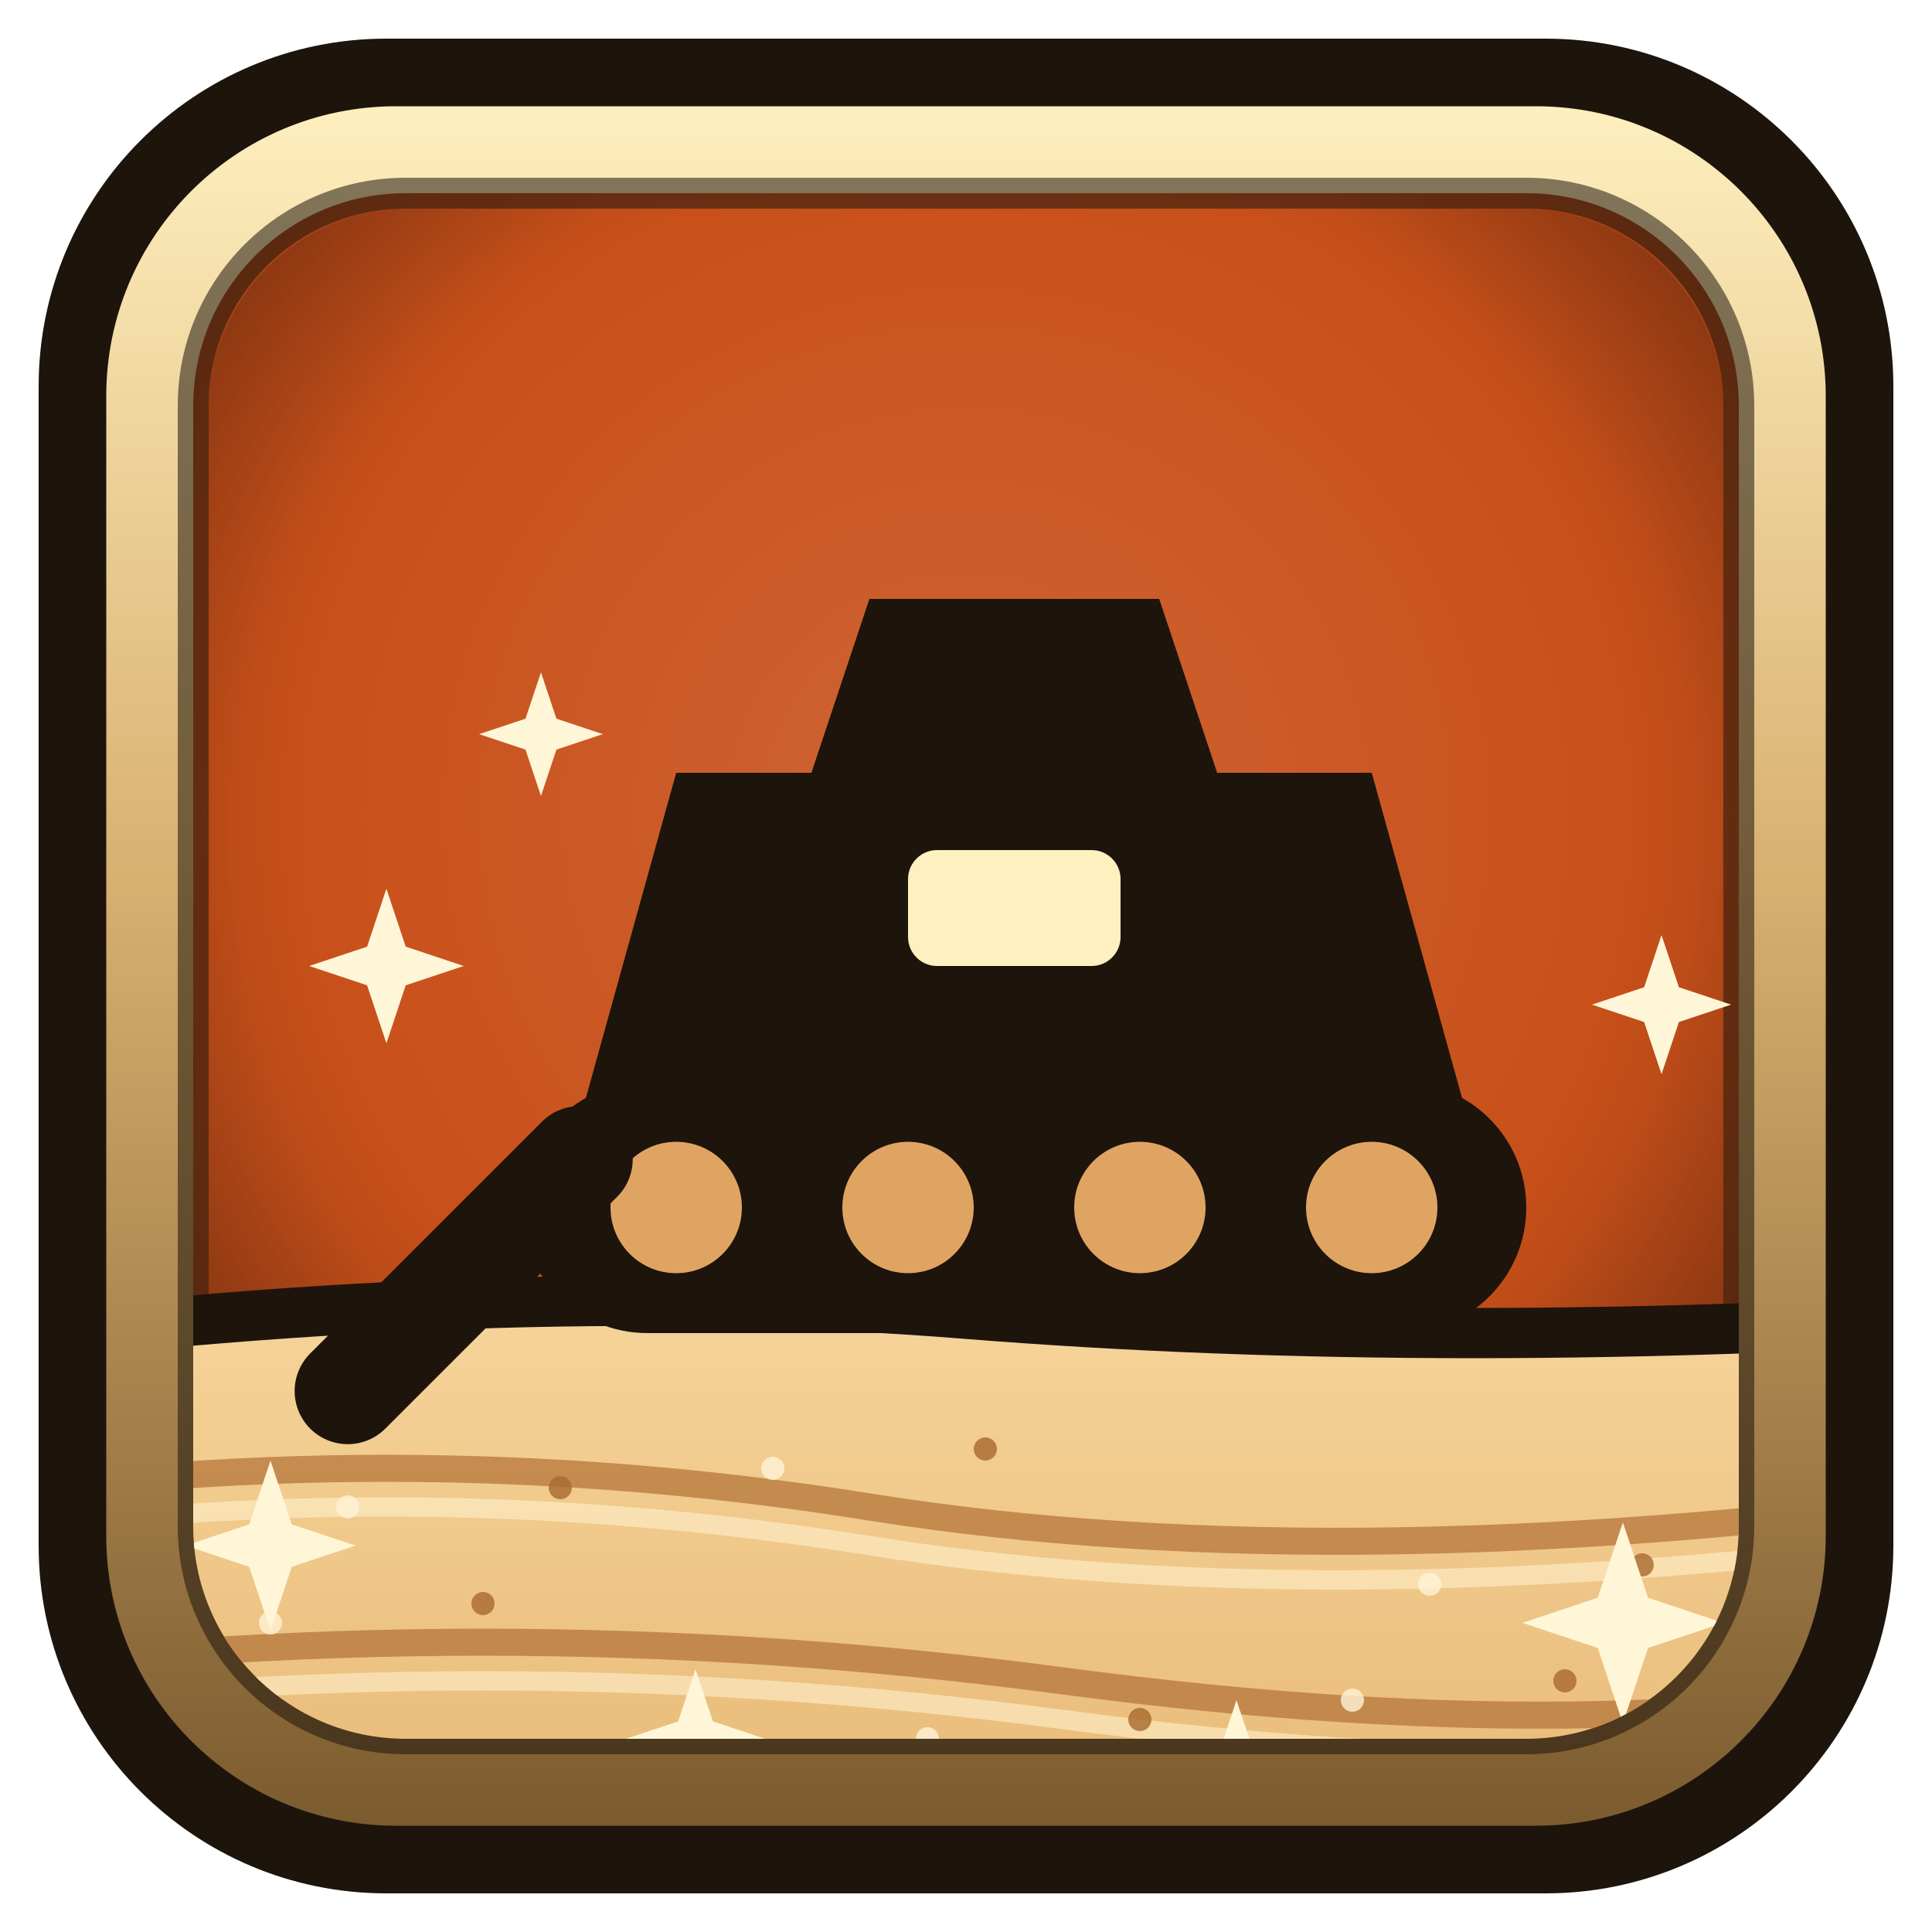
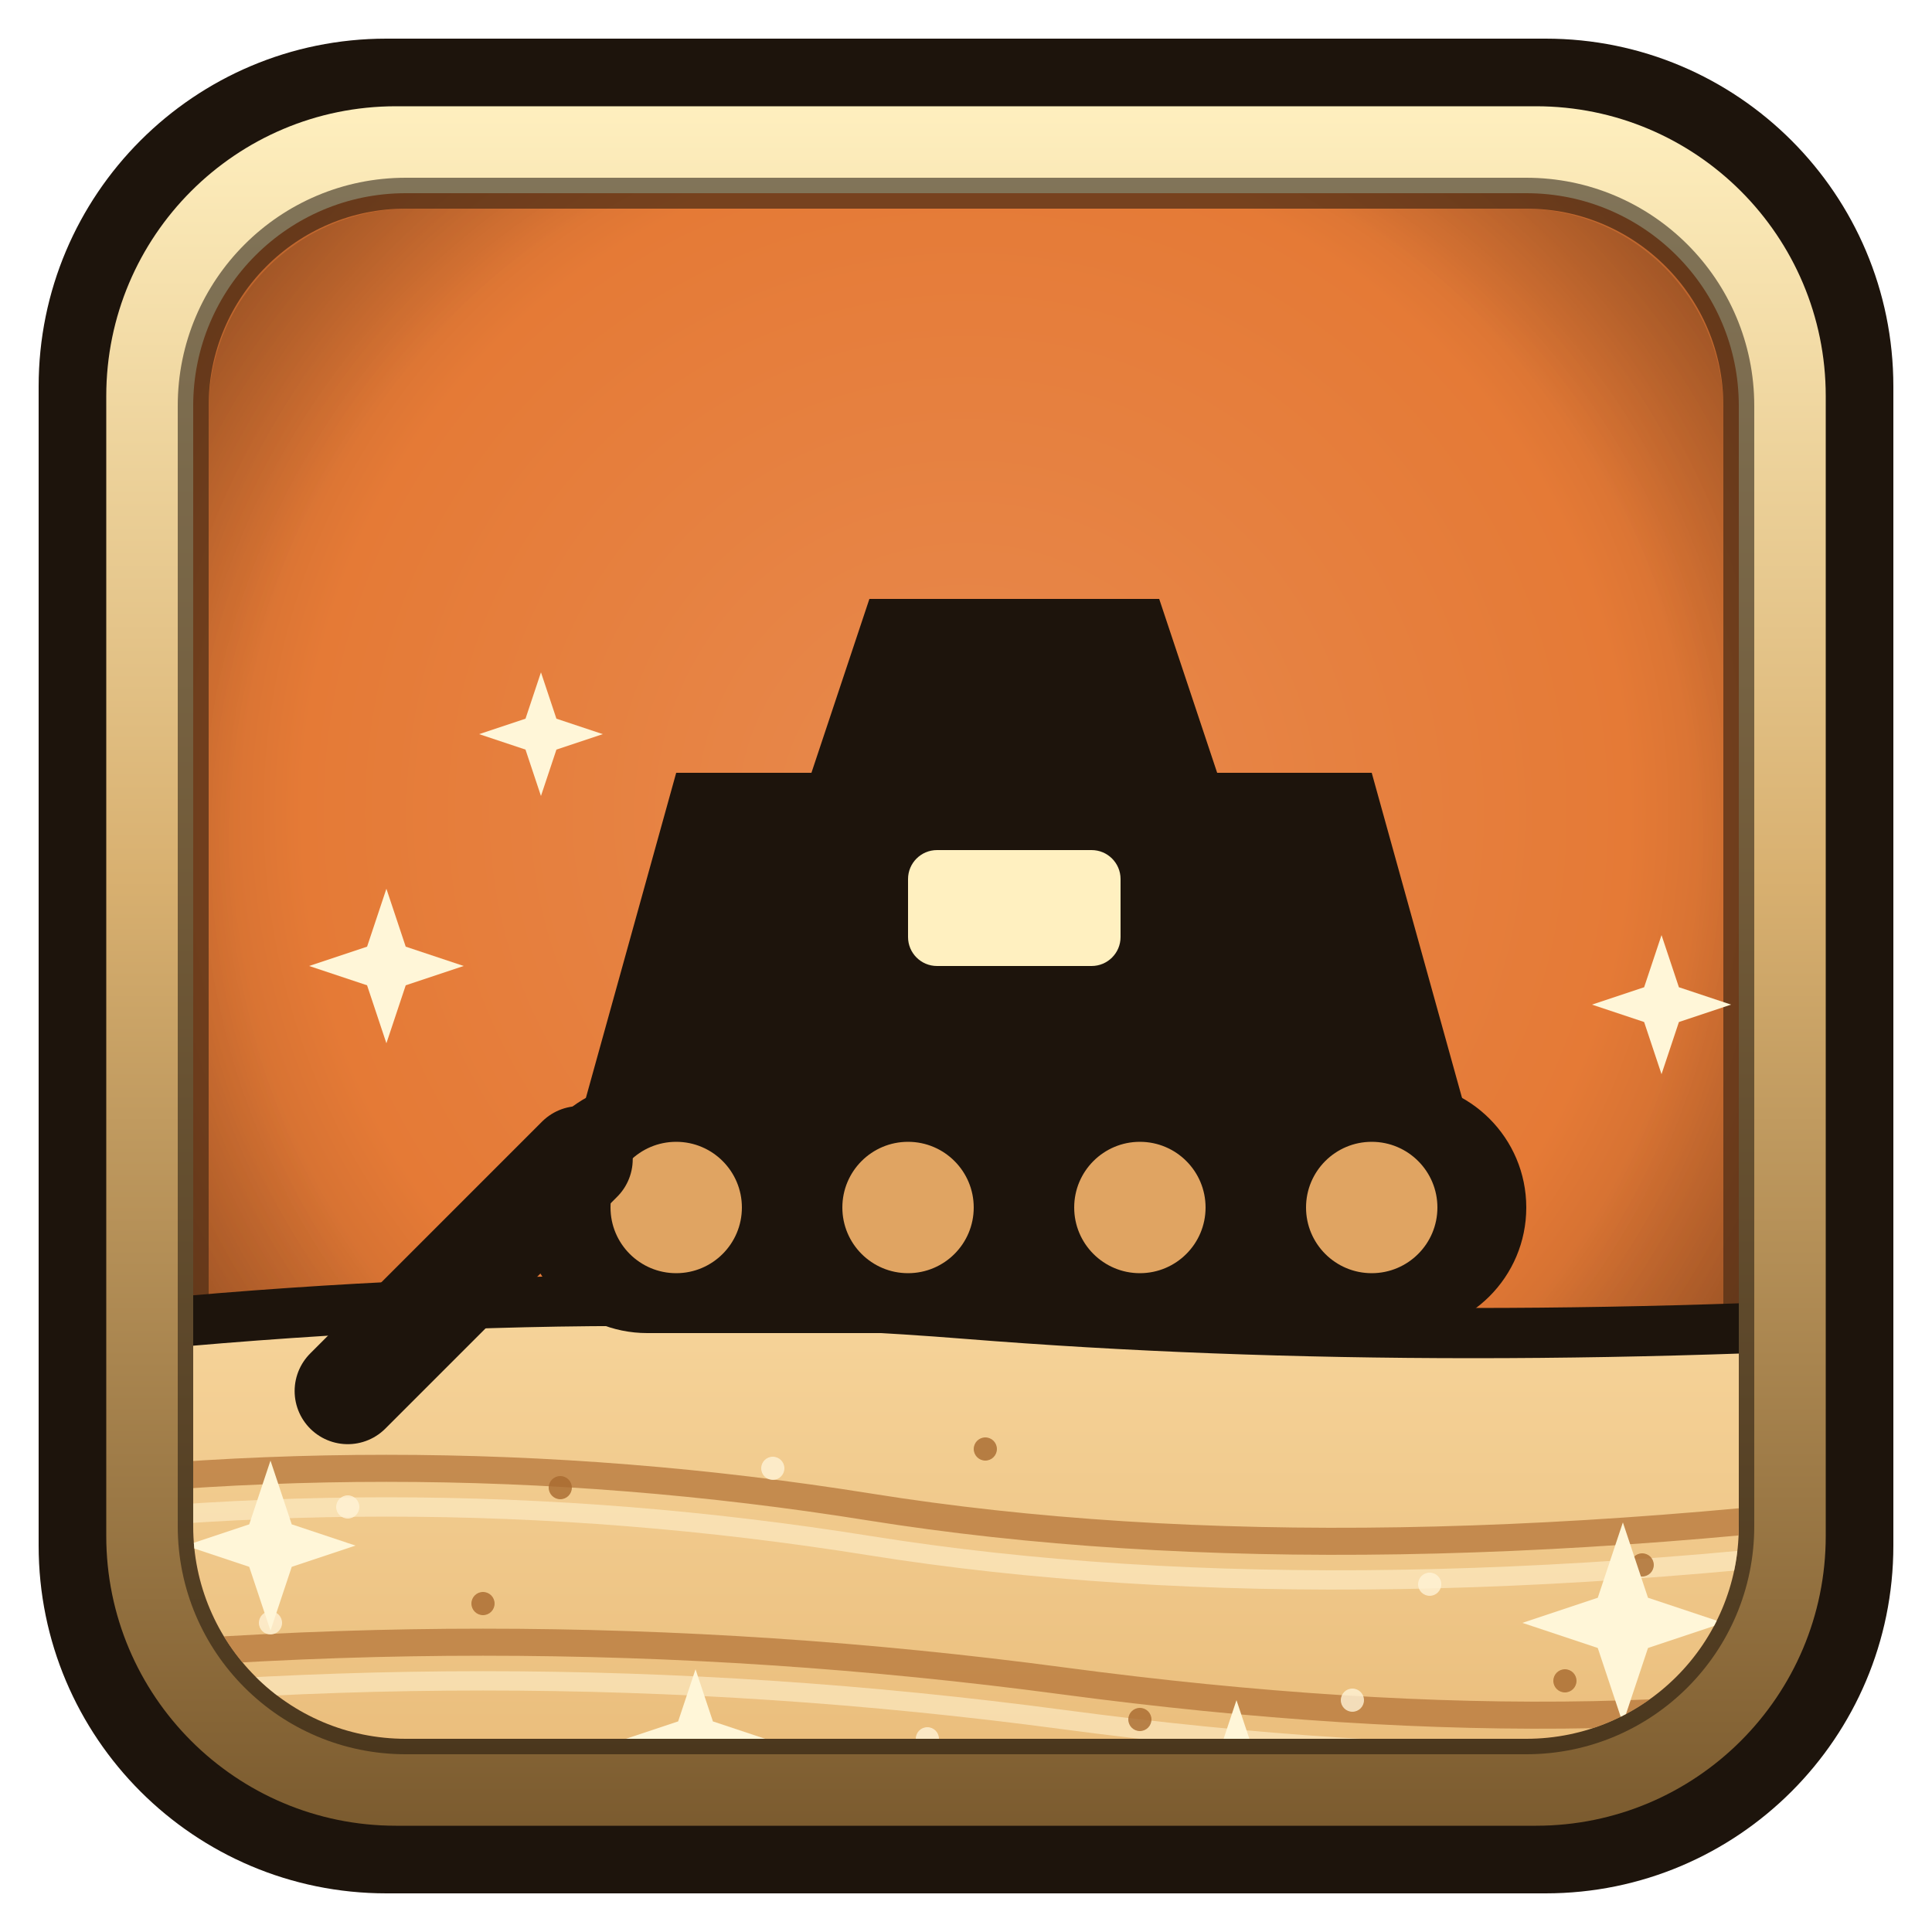
<svg xmlns="http://www.w3.org/2000/svg" viewBox="0 0 100 100" width="100" height="100">
  <defs />
  <g transform="translate(0.0,0.0) scale(1)">
    <defs>
      <radialGradient id="res-spice-face" cx=".5" cy=".4" r=".72">
-         <stop offset="0" stop-color="#cf6535" />
-         <stop offset=".6" stop-color="#c8501a" />
-         <stop offset="1" stop-color="#883612" />
+         <stop offset="0" stop-color="#e88a4e" />
+         <stop offset=".6" stop-color="#e57a36" />
+         <stop offset="1" stop-color="#9c5325" />
      </radialGradient>
      <linearGradient id="res-spice-rim" x1="0" y1="0" x2="0" y2="1">
        <stop offset="0" stop-color="#fff0c0" />
        <stop offset=".45" stop-color="#d8b070" />
        <stop offset="1" stop-color="#7a5a2e" />
      </linearGradient>
      <radialGradient id="res-spice-inner" cx=".5" cy=".42" r=".7">
        <stop offset=".68" stop-color="#000" stop-opacity="0" />
        <stop offset="1" stop-color="#000" stop-opacity=".3" />
      </radialGradient>
    </defs>
    <rect x="2" y="2" width="96" height="96" rx="18" fill="#1d140c" />
    <rect x="5.5" y="5.5" width="89" height="89" rx="15" fill="url(#res-spice-rim)" />
    <rect x="10" y="10" width="80" height="80" rx="11" fill="url(#res-spice-face)" stroke="#1d140c" stroke-opacity=".55" stroke-width="1.6" />
    <rect x="10.8" y="10.8" width="78.4" height="78.4" rx="10.4" fill="url(#res-spice-inner)" />
    <defs>
      <linearGradient id="res-spice-harvest-sand" x1="0" y1="0" x2="0" y2="1">
        <stop offset="0" stop-color="#f6d49a" />
        <stop offset=".6" stop-color="#e3b06a" />
        <stop offset="1" stop-color="#c98c48" />
      </linearGradient>
      <clipPath id="res-spice-harvest-clip">
        <rect x="10" y="10" width="80" height="80" rx="11" />
      </clipPath>
    </defs>
    <g clip-path="url(#res-spice-harvest-clip)">
      <path d="M-5 70 Q25 66 50 68 T105 68 L105 130 L-5 130Z" fill="url(#res-spice-harvest-sand)" />
      <path d="M-5 70 Q25 66 50 68 T105 68" fill="none" stroke="#1d140c" stroke-width="2.6" />
      <path d="M-5 78 Q20 74 45 78 T105 77 M-5 87 Q25 83 55 87 T105 86 M-5 96 Q30 92 60 96 T105 95" fill="none" stroke="#b5763a" stroke-width="1.4" opacity=".75" />
      <path d="M-5 80 Q20 76 45 80 T105 79 M-5 89 Q25 85 55 89 T105 88" fill="none" stroke="#fff0cc" stroke-width="1" opacity=".6" />
      <circle cx="0" cy="74" r="0.9" fill="#fff3d6" opacity=".8" />
      <circle cx="37" cy="91" r="0.6" fill="#a8692e" opacity=".8" />
      <circle cx="74" cy="82" r="0.6" fill="#fff3d6" opacity=".8" />
      <circle cx="11" cy="99" r="0.9" fill="#a8692e" opacity=".8" />
      <circle cx="48" cy="90" r="0.6" fill="#fff3d6" opacity=".8" />
      <circle cx="85" cy="81" r="0.6" fill="#a8692e" opacity=".8" />
      <circle cx="22" cy="98" r="0.9" fill="#fff3d6" opacity=".8" />
      <circle cx="59" cy="89" r="0.6" fill="#a8692e" opacity=".8" />
      <circle cx="96" cy="80" r="0.6" fill="#fff3d6" opacity=".8" />
      <circle cx="33" cy="97" r="0.9" fill="#a8692e" opacity=".8" />
      <circle cx="70" cy="88" r="0.6" fill="#fff3d6" opacity=".8" />
      <circle cx="7" cy="79" r="0.6" fill="#a8692e" opacity=".8" />
      <circle cx="44" cy="96" r="0.9" fill="#fff3d6" opacity=".8" />
      <circle cx="81" cy="87" r="0.6" fill="#a8692e" opacity=".8" />
      <circle cx="18" cy="78" r="0.6" fill="#fff3d6" opacity=".8" />
      <circle cx="55" cy="95" r="0.9" fill="#a8692e" opacity=".8" />
      <circle cx="92" cy="86" r="0.6" fill="#fff3d6" opacity=".8" />
      <circle cx="29" cy="77" r="0.6" fill="#a8692e" opacity=".8" />
      <circle cx="66" cy="94" r="0.9" fill="#fff3d6" opacity=".8" />
      <circle cx="3" cy="85" r="0.6" fill="#a8692e" opacity=".8" />
      <circle cx="40" cy="76" r="0.6" fill="#fff3d6" opacity=".8" />
      <circle cx="77" cy="93" r="0.9" fill="#a8692e" opacity=".8" />
      <circle cx="14" cy="84" r="0.6" fill="#fff3d6" opacity=".8" />
      <circle cx="51" cy="75" r="0.6" fill="#a8692e" opacity=".8" />
      <circle cx="88" cy="92" r="0.9" fill="#fff3d6" opacity=".8" />
      <circle cx="25" cy="83" r="0.6" fill="#a8692e" opacity=".8" />
      <path d="M30 58 L35 40 L71 40 L76 58Z" fill="#1d140c" />
      <path d="M42 40 L45 31 L60 31 L63 40Z" fill="#1d140c" />
      <rect x="47" y="44" width="11" height="6" rx="1.5" fill="#fff0c0" />
      <rect x="27" y="56" width="52" height="13" rx="6.5" fill="#1d140c" />
      <circle cx="35" cy="62.5" r="3.4" fill="#e0a462" />
      <circle cx="47" cy="62.5" r="3.4" fill="#e0a462" />
      <circle cx="59" cy="62.5" r="3.4" fill="#e0a462" />
      <circle cx="71" cy="62.5" r="3.4" fill="#e0a462" />
      <path d="M30 60 L18 72" stroke="#1d140c" stroke-width="5.5" stroke-linecap="round" />
      <path d="M14 75.6 L15.1 78.9 L18.4 80 L15.1 81.1 L14 84.4 L12.9 81.1 L9.6 80 L12.9 78.9Z" fill="#fff6d8" />
      <path d="M84 78.8 L85.3 82.7 L89.2 84 L85.3 85.3 L84 89.2 L82.7 85.3 L78.8 84 L82.7 82.7Z" fill="#fff6d8" />
      <path d="M36 86.4 L36.9 89.1 L39.6 90 L36.9 90.9 L36 93.6 L35.1 90.9 L32.4 90 L35.1 89.1Z" fill="#fff6d8" />
      <path d="M64 88 L65.0 91.0 L68 92 L65.0 93.0 L64 96 L63.0 93.0 L60 92 L63.0 91.0Z" fill="#fff6d8" />
      <path d="M20 46 L21.0 49.0 L24 50 L21.0 51.0 L20 54 L19.0 51.0 L16 50 L19.0 49.0Z" fill="#fff6d8" />
      <path d="M28 34.8 L28.8 37.2 L31.2 38 L28.8 38.8 L28 41.2 L27.2 38.8 L24.8 38 L27.2 37.2Z" fill="#fff6d8" />
      <path d="M86 48.4 L86.9 51.1 L89.6 52 L86.9 52.9 L86 55.6 L85.1 52.9 L82.4 52 L85.1 51.1Z" fill="#fff6d8" />
    </g>
  </g>
</svg>
